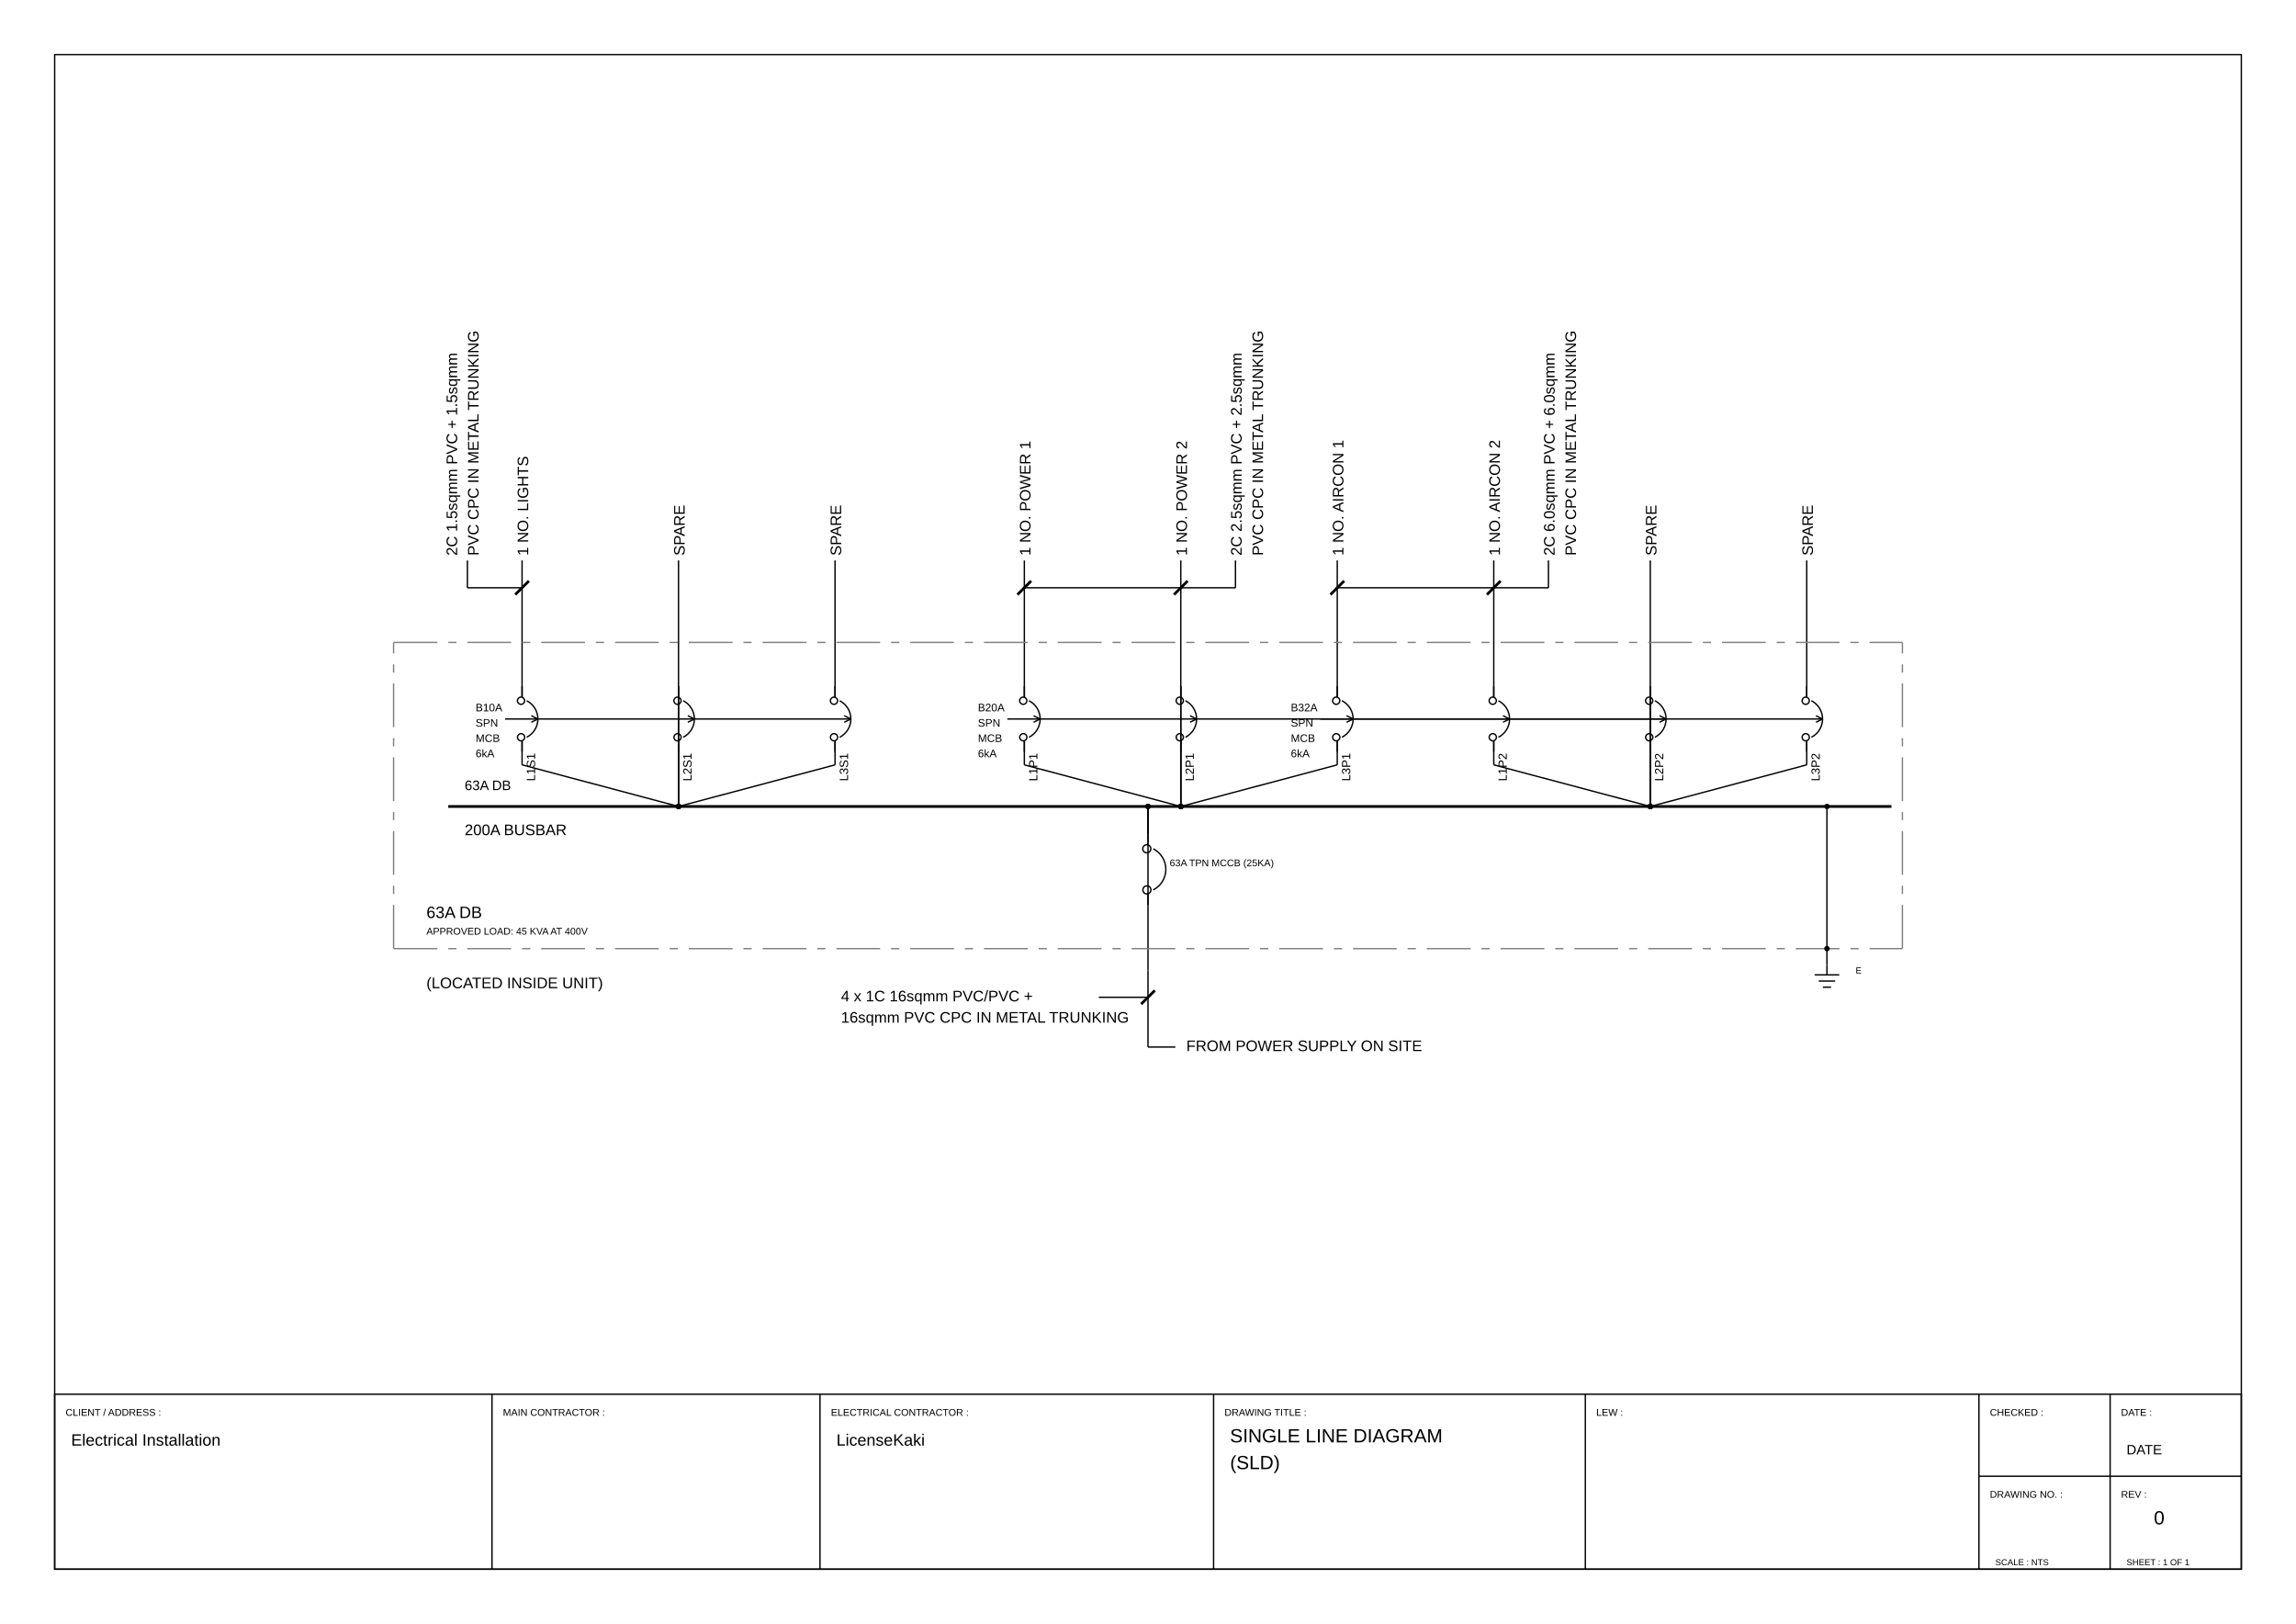
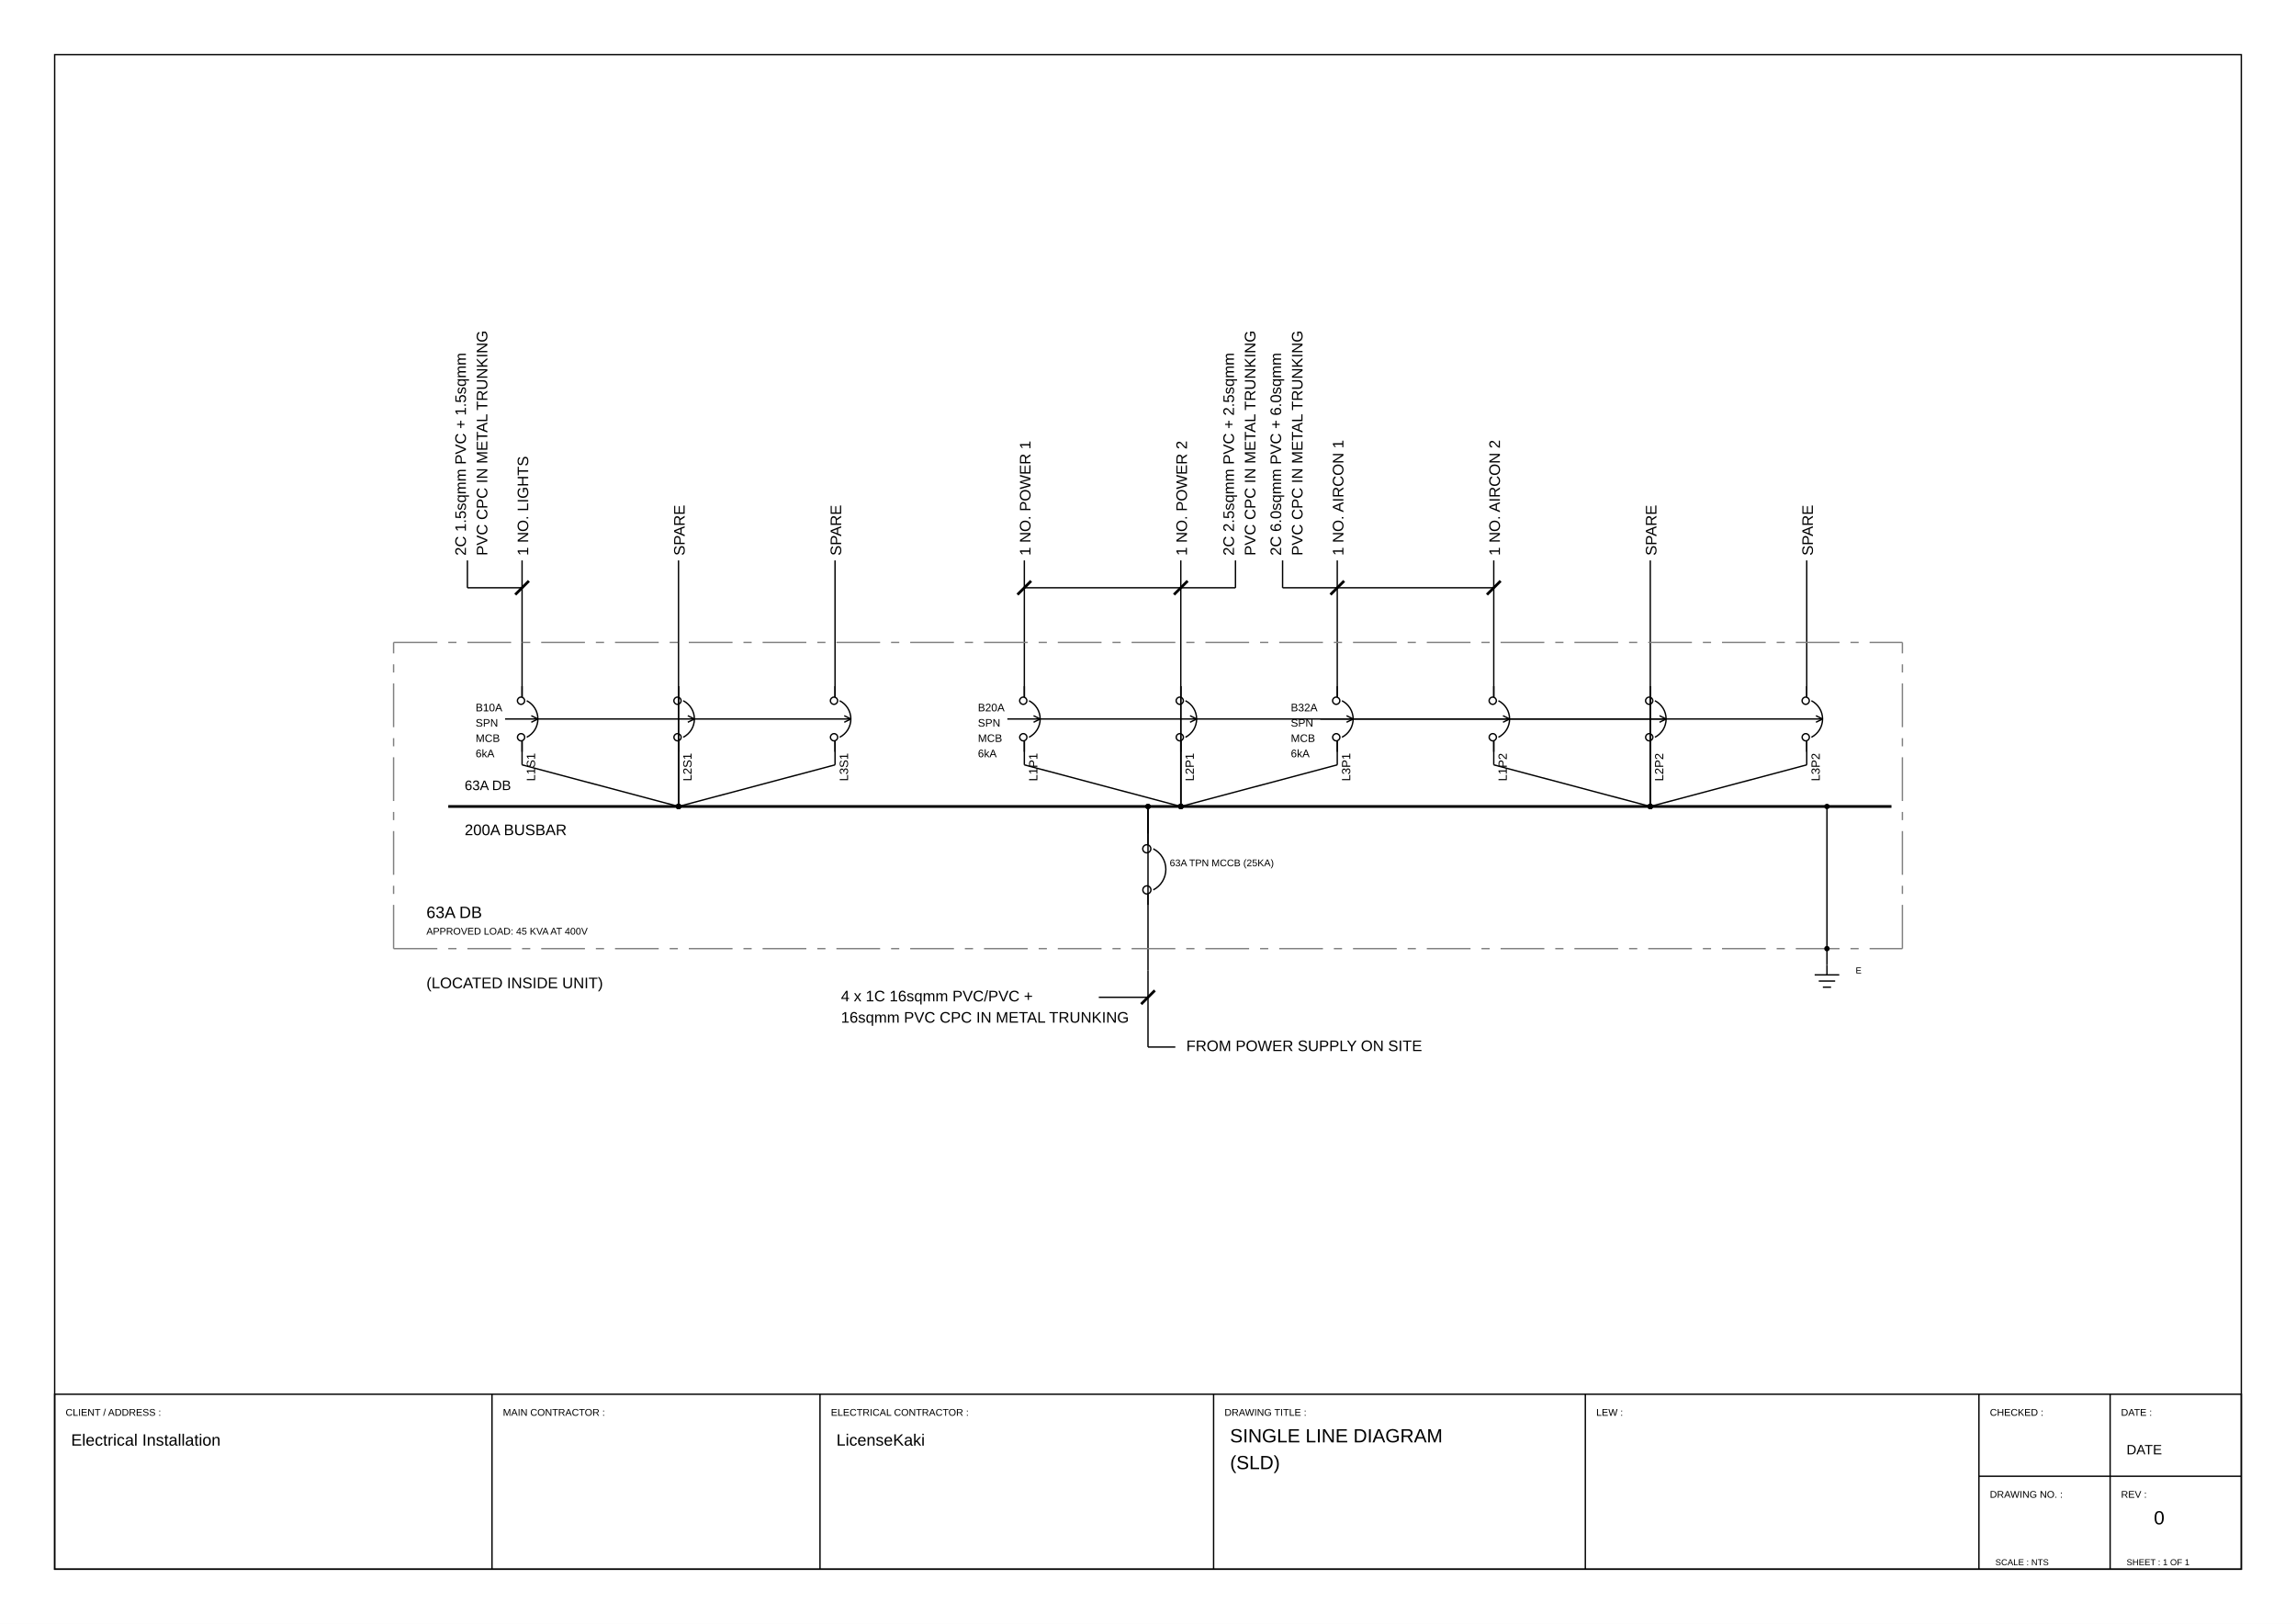
<svg xmlns="http://www.w3.org/2000/svg" viewBox="0 0 420.0 297.0" width="420.0mm" height="297.0mm">
  <rect width="420.0" height="297.0" fill="white" />
  <polygon points="10.00,287.00 410.00,287.00 410.00,10.00 10.00,10.00" stroke="#000000" stroke-width="0.25" fill="none" />
  <polygon points="10.00,287.00 410.00,287.00 410.00,255.00 10.00,255.00" stroke="#000000" stroke-width="0.25" fill="none" />
  <line x1="90.00" y1="255.00" x2="90.00" y2="287.00" stroke="#000000" stroke-width="0.25" fill="none" />
  <line x1="150.00" y1="255.00" x2="150.00" y2="287.00" stroke="#000000" stroke-width="0.25" fill="none" />
  <line x1="222.00" y1="255.00" x2="222.00" y2="287.00" stroke="#000000" stroke-width="0.25" fill="none" />
  <line x1="290.00" y1="255.00" x2="290.00" y2="287.00" stroke="#000000" stroke-width="0.25" fill="none" />
  <line x1="362.00" y1="255.00" x2="362.00" y2="287.00" stroke="#000000" stroke-width="0.25" fill="none" />
  <line x1="362.00" y1="270.00" x2="410.00" y2="270.00" stroke="#000000" stroke-width="0.25" fill="none" />
  <line x1="386.00" y1="255.00" x2="386.00" y2="287.00" stroke="#000000" stroke-width="0.25" fill="none" />
  <text x="12.00" y="258.94" font-family="Arial, Helvetica, sans-serif" font-size="1.8" fill="#000000">CLIENT / ADDRESS :</text>
  <text x="92.00" y="258.94" font-family="Arial, Helvetica, sans-serif" font-size="1.8" fill="#000000">MAIN CONTRACTOR :</text>
  <text x="152.00" y="258.94" font-family="Arial, Helvetica, sans-serif" font-size="1.8" fill="#000000">ELECTRICAL CONTRACTOR :</text>
  <text x="224.00" y="258.94" font-family="Arial, Helvetica, sans-serif" font-size="1.8" fill="#000000">DRAWING TITLE :</text>
  <text x="292.00" y="258.94" font-family="Arial, Helvetica, sans-serif" font-size="1.8" fill="#000000">LEW :</text>
  <text x="364.00" y="258.94" font-family="Arial, Helvetica, sans-serif" font-size="1.8" fill="#000000">CHECKED :</text>
  <text x="388.00" y="258.94" font-family="Arial, Helvetica, sans-serif" font-size="1.8" fill="#000000">DATE :</text>
  <text x="364.00" y="273.94" font-family="Arial, Helvetica, sans-serif" font-size="1.8" fill="#000000">DRAWING NO. :</text>
  <text x="388.00" y="273.94" font-family="Arial, Helvetica, sans-serif" font-size="1.8" fill="#000000">REV :</text>
  <text x="217.00" y="192.24" font-family="Arial, Helvetica, sans-serif" font-size="2.8" fill="#000000">FROM POWER SUPPLY ON SITE</text>
  <text x="153.84" y="183.14" font-family="Arial, Helvetica, sans-serif" font-size="2.8" fill="#000000">
    <tspan x="153.84">4 x 1C 16sqmm PVC/PVC +</tspan>
    <tspan x="153.84" dy="3.9">16sqmm PVC CPC IN METAL TRUNKING</tspan>
  </text>
  <path d="M 210.96,162.76 A 4.22,4.22 0 0,0 210.96,155.24" stroke="#000000" stroke-width="0.25" fill="none" />
  <circle cx="209.78" cy="155.24" r="0.74" stroke="#000000" stroke-width="0.25" fill="none" />
  <circle cx="209.80" cy="162.76" r="0.74" stroke="#000000" stroke-width="0.25" fill="none" />
  <line x1="210.00" y1="163.50" x2="210.00" y2="165.50" stroke="#000000" stroke-width="0.25" fill="none" />
  <line x1="210.00" y1="154.50" x2="210.00" y2="152.50" stroke="#000000" stroke-width="0.25" fill="none" />
  <text x="213.96" y="158.44" font-family="Arial, Helvetica, sans-serif" font-size="1.8" fill="#000000">63A TPN MCCB (25KA)</text>
  <line x1="82.00" y1="147.50" x2="346.00" y2="147.50" stroke="#000000" stroke-width="0.50" fill="none" />
  <text x="85.00" y="144.50" font-family="Arial, Helvetica, sans-serif" font-size="2.5" fill="#000000">63A DB</text>
  <text x="85.00" y="152.74" font-family="Arial, Helvetica, sans-serif" font-size="2.8" fill="#000000">200A BUSBAR</text>
  <text x="97.00" y="143.76" font-family="Arial, Helvetica, sans-serif" font-size="2.2" fill="#000000" transform="rotate(-90.0,97.00,142.88)">L1S1</text>
  <path d="M 96.35,134.84 A 3.75,3.75 0 0,0 96.35,128.16" stroke="#000000" stroke-width="0.25" fill="none" />
  <circle cx="95.31" cy="128.16" r="0.66" stroke="#000000" stroke-width="0.25" fill="none" />
  <circle cx="95.32" cy="134.84" r="0.66" stroke="#000000" stroke-width="0.25" fill="none" />
  <line x1="95.50" y1="135.50" x2="95.50" y2="137.50" stroke="#000000" stroke-width="0.25" fill="none" />
  <line x1="95.50" y1="127.50" x2="95.50" y2="125.50" stroke="#000000" stroke-width="0.25" fill="none" />
  <line x1="92.39" y1="131.50" x2="98.39" y2="131.50" stroke="#000000" stroke-width="0.25" fill="none" />
  <line x1="98.39" y1="131.50" x2="97.19" y2="130.90" stroke="#000000" stroke-width="0.25" fill="none" />
  <line x1="98.39" y1="131.50" x2="97.19" y2="132.10" stroke="#000000" stroke-width="0.25" fill="none" />
  <text x="87.00" y="130.10" font-family="Arial, Helvetica, sans-serif" font-size="2.0" fill="#000000">
    <tspan x="87.00">B10A</tspan>
    <tspan x="87.00" dy="2.8">SPN</tspan>
    <tspan x="87.00" dy="2.8">MCB</tspan>
    <tspan x="87.00" dy="2.8">6kA</tspan>
  </text>
  <text x="95.50" y="102.74" font-family="Arial, Helvetica, sans-serif" font-size="2.8" fill="#000000" transform="rotate(-90.0,95.50,101.62)">1 NO. LIGHTS</text>
  <text x="125.62" y="143.76" font-family="Arial, Helvetica, sans-serif" font-size="2.2" fill="#000000" transform="rotate(-90.0,125.62,142.88)">L2S1</text>
  <path d="M 124.98,134.84 A 3.75,3.75 0 0,0 124.98,128.16" stroke="#000000" stroke-width="0.25" fill="none" />
  <circle cx="123.93" cy="128.16" r="0.66" stroke="#000000" stroke-width="0.25" fill="none" />
  <circle cx="123.94" cy="134.84" r="0.66" stroke="#000000" stroke-width="0.25" fill="none" />
  <line x1="124.12" y1="135.50" x2="124.12" y2="137.50" stroke="#000000" stroke-width="0.25" fill="none" />
  <line x1="124.12" y1="127.50" x2="124.12" y2="125.50" stroke="#000000" stroke-width="0.25" fill="none" />
  <line x1="98.39" y1="131.50" x2="127.02" y2="131.50" stroke="#000000" stroke-width="0.25" fill="none" />
  <line x1="127.02" y1="131.50" x2="125.82" y2="130.90" stroke="#000000" stroke-width="0.25" fill="none" />
  <line x1="127.02" y1="131.50" x2="125.82" y2="132.10" stroke="#000000" stroke-width="0.25" fill="none" />
  <text x="124.12" y="102.74" font-family="Arial, Helvetica, sans-serif" font-size="2.8" fill="#000000" transform="rotate(-90.0,124.12,101.62)">SPARE</text>
  <text x="154.25" y="143.76" font-family="Arial, Helvetica, sans-serif" font-size="2.2" fill="#000000" transform="rotate(-90.0,154.25,142.88)">L3S1</text>
  <path d="M 153.60,134.84 A 3.75,3.75 0 0,0 153.60,128.16" stroke="#000000" stroke-width="0.25" fill="none" />
  <circle cx="152.56" cy="128.16" r="0.66" stroke="#000000" stroke-width="0.25" fill="none" />
  <circle cx="152.57" cy="134.84" r="0.66" stroke="#000000" stroke-width="0.25" fill="none" />
  <line x1="152.75" y1="135.50" x2="152.75" y2="137.50" stroke="#000000" stroke-width="0.25" fill="none" />
  <line x1="152.75" y1="127.50" x2="152.75" y2="125.50" stroke="#000000" stroke-width="0.25" fill="none" />
  <line x1="127.02" y1="131.50" x2="155.64" y2="131.50" stroke="#000000" stroke-width="0.25" fill="none" />
  <line x1="155.64" y1="131.50" x2="154.44" y2="130.90" stroke="#000000" stroke-width="0.25" fill="none" />
  <line x1="155.64" y1="131.50" x2="154.44" y2="132.10" stroke="#000000" stroke-width="0.25" fill="none" />
  <text x="152.75" y="102.74" font-family="Arial, Helvetica, sans-serif" font-size="2.8" fill="#000000" transform="rotate(-90.0,152.75,101.62)">SPARE</text>
  <text x="188.88" y="143.76" font-family="Arial, Helvetica, sans-serif" font-size="2.2" fill="#000000" transform="rotate(-90.0,188.88,142.88)">L1P1</text>
  <path d="M 188.23,134.84 A 3.75,3.75 0 0,0 188.23,128.16" stroke="#000000" stroke-width="0.25" fill="none" />
  <circle cx="187.18" cy="128.16" r="0.66" stroke="#000000" stroke-width="0.25" fill="none" />
  <circle cx="187.19" cy="134.84" r="0.66" stroke="#000000" stroke-width="0.25" fill="none" />
  <line x1="187.38" y1="135.50" x2="187.38" y2="137.50" stroke="#000000" stroke-width="0.25" fill="none" />
  <line x1="187.38" y1="127.50" x2="187.38" y2="125.50" stroke="#000000" stroke-width="0.25" fill="none" />
  <line x1="184.27" y1="131.50" x2="190.27" y2="131.50" stroke="#000000" stroke-width="0.25" fill="none" />
  <line x1="190.27" y1="131.50" x2="189.07" y2="130.90" stroke="#000000" stroke-width="0.25" fill="none" />
  <line x1="190.27" y1="131.50" x2="189.07" y2="132.10" stroke="#000000" stroke-width="0.25" fill="none" />
  <text x="178.88" y="130.10" font-family="Arial, Helvetica, sans-serif" font-size="2.0" fill="#000000">
    <tspan x="178.88">B20A</tspan>
    <tspan x="178.88" dy="2.8">SPN</tspan>
    <tspan x="178.88" dy="2.8">MCB</tspan>
    <tspan x="178.88" dy="2.8">6kA</tspan>
  </text>
  <text x="187.38" y="102.74" font-family="Arial, Helvetica, sans-serif" font-size="2.8" fill="#000000" transform="rotate(-90.0,187.38,101.62)">1 NO. POWER 1</text>
  <text x="217.50" y="143.76" font-family="Arial, Helvetica, sans-serif" font-size="2.2" fill="#000000" transform="rotate(-90.0,217.50,142.88)">L2P1</text>
  <path d="M 216.85,134.84 A 3.75,3.75 0 0,0 216.85,128.16" stroke="#000000" stroke-width="0.25" fill="none" />
  <circle cx="215.81" cy="128.16" r="0.66" stroke="#000000" stroke-width="0.25" fill="none" />
  <circle cx="215.82" cy="134.84" r="0.66" stroke="#000000" stroke-width="0.25" fill="none" />
  <line x1="216.00" y1="135.50" x2="216.00" y2="137.50" stroke="#000000" stroke-width="0.25" fill="none" />
  <line x1="216.00" y1="127.50" x2="216.00" y2="125.50" stroke="#000000" stroke-width="0.25" fill="none" />
  <line x1="190.27" y1="131.50" x2="218.89" y2="131.50" stroke="#000000" stroke-width="0.25" fill="none" />
  <line x1="218.89" y1="131.50" x2="217.69" y2="130.90" stroke="#000000" stroke-width="0.25" fill="none" />
  <line x1="218.89" y1="131.50" x2="217.69" y2="132.10" stroke="#000000" stroke-width="0.25" fill="none" />
  <text x="216.00" y="102.74" font-family="Arial, Helvetica, sans-serif" font-size="2.8" fill="#000000" transform="rotate(-90.0,216.00,101.62)">1 NO. POWER 2</text>
  <text x="246.12" y="143.76" font-family="Arial, Helvetica, sans-serif" font-size="2.2" fill="#000000" transform="rotate(-90.0,246.12,142.88)">L3P1</text>
  <path d="M 245.48,134.84 A 3.75,3.75 0 0,0 245.48,128.16" stroke="#000000" stroke-width="0.25" fill="none" />
  <circle cx="244.43" cy="128.16" r="0.66" stroke="#000000" stroke-width="0.25" fill="none" />
  <circle cx="244.44" cy="134.84" r="0.66" stroke="#000000" stroke-width="0.25" fill="none" />
  <line x1="244.62" y1="135.50" x2="244.62" y2="137.50" stroke="#000000" stroke-width="0.25" fill="none" />
  <line x1="244.62" y1="127.50" x2="244.62" y2="125.50" stroke="#000000" stroke-width="0.25" fill="none" />
  <line x1="241.52" y1="131.50" x2="247.52" y2="131.50" stroke="#000000" stroke-width="0.25" fill="none" />
  <line x1="247.52" y1="131.50" x2="246.32" y2="130.90" stroke="#000000" stroke-width="0.25" fill="none" />
  <line x1="247.52" y1="131.50" x2="246.32" y2="132.10" stroke="#000000" stroke-width="0.25" fill="none" />
  <text x="236.12" y="130.10" font-family="Arial, Helvetica, sans-serif" font-size="2.0" fill="#000000">
    <tspan x="236.12">B32A</tspan>
    <tspan x="236.12" dy="2.8">SPN</tspan>
    <tspan x="236.12" dy="2.8">MCB</tspan>
    <tspan x="236.12" dy="2.8">6kA</tspan>
  </text>
  <text x="244.62" y="102.74" font-family="Arial, Helvetica, sans-serif" font-size="2.8" fill="#000000" transform="rotate(-90.0,244.62,101.62)">1 NO. AIRCON 1</text>
  <text x="274.75" y="143.76" font-family="Arial, Helvetica, sans-serif" font-size="2.2" fill="#000000" transform="rotate(-90.0,274.75,142.88)">L1P2</text>
  <path d="M 274.10,134.84 A 3.75,3.75 0 0,0 274.10,128.16" stroke="#000000" stroke-width="0.25" fill="none" />
  <circle cx="273.06" cy="128.16" r="0.66" stroke="#000000" stroke-width="0.25" fill="none" />
  <circle cx="273.07" cy="134.84" r="0.66" stroke="#000000" stroke-width="0.25" fill="none" />
  <line x1="273.25" y1="135.50" x2="273.25" y2="137.50" stroke="#000000" stroke-width="0.25" fill="none" />
  <line x1="273.25" y1="127.50" x2="273.25" y2="125.50" stroke="#000000" stroke-width="0.25" fill="none" />
  <line x1="247.52" y1="131.50" x2="276.14" y2="131.50" stroke="#000000" stroke-width="0.25" fill="none" />
  <line x1="276.14" y1="131.50" x2="274.94" y2="130.90" stroke="#000000" stroke-width="0.25" fill="none" />
  <line x1="276.14" y1="131.50" x2="274.94" y2="132.10" stroke="#000000" stroke-width="0.25" fill="none" />
  <text x="273.25" y="102.74" font-family="Arial, Helvetica, sans-serif" font-size="2.8" fill="#000000" transform="rotate(-90.0,273.25,101.62)">1 NO. AIRCON 2</text>
  <text x="303.38" y="143.76" font-family="Arial, Helvetica, sans-serif" font-size="2.2" fill="#000000" transform="rotate(-90.0,303.38,142.88)">L2P2</text>
  <path d="M 302.73,134.84 A 3.75,3.75 0 0,0 302.73,128.16" stroke="#000000" stroke-width="0.25" fill="none" />
  <circle cx="301.68" cy="128.16" r="0.66" stroke="#000000" stroke-width="0.25" fill="none" />
  <circle cx="301.69" cy="134.84" r="0.66" stroke="#000000" stroke-width="0.25" fill="none" />
  <line x1="301.88" y1="135.50" x2="301.88" y2="137.50" stroke="#000000" stroke-width="0.25" fill="none" />
  <line x1="301.88" y1="127.50" x2="301.88" y2="125.50" stroke="#000000" stroke-width="0.25" fill="none" />
  <line x1="218.89" y1="131.50" x2="304.77" y2="131.50" stroke="#000000" stroke-width="0.25" fill="none" />
  <line x1="304.77" y1="131.50" x2="303.57" y2="130.90" stroke="#000000" stroke-width="0.25" fill="none" />
  <line x1="304.77" y1="131.50" x2="303.57" y2="132.10" stroke="#000000" stroke-width="0.25" fill="none" />
  <text x="301.88" y="102.74" font-family="Arial, Helvetica, sans-serif" font-size="2.8" fill="#000000" transform="rotate(-90.0,301.88,101.62)">SPARE</text>
  <text x="332.00" y="143.76" font-family="Arial, Helvetica, sans-serif" font-size="2.2" fill="#000000" transform="rotate(-90.0,332.00,142.88)">L3P2</text>
  <path d="M 331.35,134.84 A 3.75,3.75 0 0,0 331.35,128.16" stroke="#000000" stroke-width="0.25" fill="none" />
  <circle cx="330.31" cy="128.16" r="0.66" stroke="#000000" stroke-width="0.25" fill="none" />
  <circle cx="330.32" cy="134.84" r="0.66" stroke="#000000" stroke-width="0.25" fill="none" />
  <line x1="330.50" y1="135.50" x2="330.50" y2="137.50" stroke="#000000" stroke-width="0.25" fill="none" />
  <line x1="330.50" y1="127.50" x2="330.50" y2="125.50" stroke="#000000" stroke-width="0.25" fill="none" />
  <line x1="276.14" y1="131.50" x2="333.39" y2="131.50" stroke="#000000" stroke-width="0.25" fill="none" />
  <line x1="333.39" y1="131.50" x2="332.19" y2="130.90" stroke="#000000" stroke-width="0.25" fill="none" />
  <line x1="333.39" y1="131.50" x2="332.19" y2="132.10" stroke="#000000" stroke-width="0.25" fill="none" />
  <text x="330.50" y="102.74" font-family="Arial, Helvetica, sans-serif" font-size="2.8" fill="#000000" transform="rotate(-90.0,330.50,101.62)">SPARE</text>
-   <text x="82.50" y="102.74" font-family="Arial, Helvetica, sans-serif" font-size="2.8" fill="#000000" transform="rotate(-90.0,82.50,101.62)">2C 1.5sqmm PVC + 1.5sqmm</text>
-   <text x="86.42" y="102.74" font-family="Arial, Helvetica, sans-serif" font-size="2.8" fill="#000000" transform="rotate(-90.0,86.42,101.62)">PVC CPC IN METAL TRUNKING</text>
-   <text x="226.00" y="102.74" font-family="Arial, Helvetica, sans-serif" font-size="2.8" fill="#000000" transform="rotate(-90.0,226.00,101.62)">2C 2.5sqmm PVC + 2.5sqmm</text>
-   <text x="229.92" y="102.74" font-family="Arial, Helvetica, sans-serif" font-size="2.8" fill="#000000" transform="rotate(-90.0,229.92,101.62)">PVC CPC IN METAL TRUNKING</text>
-   <text x="283.25" y="102.74" font-family="Arial, Helvetica, sans-serif" font-size="2.8" fill="#000000" transform="rotate(-90.0,283.25,101.62)">2C 6.0sqmm PVC + 6.0sqmm</text>
-   <text x="287.17" y="102.74" font-family="Arial, Helvetica, sans-serif" font-size="2.8" fill="#000000" transform="rotate(-90.0,287.17,101.62)">PVC CPC IN METAL TRUNKING</text>
+   <text x="84.10" y="102.74" font-family="Arial, Helvetica, sans-serif" font-size="2.8" fill="#000000" transform="rotate(-90.0,84.10,101.62)">2C 1.5sqmm PVC + 1.5sqmm</text>
+   <text x="88.02" y="102.74" font-family="Arial, Helvetica, sans-serif" font-size="2.8" fill="#000000" transform="rotate(-90.0,88.02,101.62)">PVC CPC IN METAL TRUNKING</text>
+   <text x="224.60" y="102.74" font-family="Arial, Helvetica, sans-serif" font-size="2.8" fill="#000000" transform="rotate(-90.0,224.60,101.62)">2C 2.5sqmm PVC + 2.5sqmm</text>
+   <text x="228.52" y="102.74" font-family="Arial, Helvetica, sans-serif" font-size="2.8" fill="#000000" transform="rotate(-90.0,228.52,101.62)">PVC CPC IN METAL TRUNKING</text>
+   <text x="233.22" y="102.74" font-family="Arial, Helvetica, sans-serif" font-size="2.8" fill="#000000" transform="rotate(-90.0,233.22,101.62)">2C 6.0sqmm PVC + 6.0sqmm</text>
+   <text x="237.14" y="102.74" font-family="Arial, Helvetica, sans-serif" font-size="2.8" fill="#000000" transform="rotate(-90.0,237.14,101.62)">PVC CPC IN METAL TRUNKING</text>
  <text x="78.00" y="167.90" font-family="Arial, Helvetica, sans-serif" font-size="3.0" fill="#000000">63A DB</text>
  <text x="78.00" y="170.94" font-family="Arial, Helvetica, sans-serif" font-size="1.8" fill="#000000">APPROVED LOAD: 45 KVA AT 400V</text>
  <text x="78.00" y="180.74" font-family="Arial, Helvetica, sans-serif" font-size="2.8" fill="#000000">(LOCATED INSIDE UNIT)</text>
  <line x1="334.20" y1="176.50" x2="334.20" y2="178.30" stroke="#000000" stroke-width="0.25" fill="none" />
  <line x1="331.95" y1="178.30" x2="336.45" y2="178.30" stroke="#000000" stroke-width="0.25" fill="none" />
  <line x1="332.70" y1="179.43" x2="335.70" y2="179.43" stroke="#000000" stroke-width="0.25" fill="none" />
  <line x1="333.45" y1="180.55" x2="334.95" y2="180.55" stroke="#000000" stroke-width="0.25" fill="none" />
  <text x="339.45" y="178.03" font-family="Arial, Helvetica, sans-serif" font-size="1.6" fill="#000000">E</text>
  <line x1="210.00" y1="191.50" x2="215.00" y2="191.50" stroke="#000000" stroke-width="0.25" fill="none" />
  <line x1="210.00" y1="191.50" x2="210.00" y2="177.50" stroke="#000000" stroke-width="0.25" fill="none" />
  <line x1="210.00" y1="177.50" x2="210.00" y2="163.50" stroke="#000000" stroke-width="0.25" fill="none" />
  <line x1="210.00" y1="147.50" x2="210.00" y2="163.50" stroke="#000000" stroke-width="0.25" fill="none" />
  <line x1="210.00" y1="147.50" x2="210.00" y2="152.50" stroke="#000000" stroke-width="0.25" fill="none" />
  <line x1="210.00" y1="152.50" x2="210.00" y2="147.50" stroke="#000000" stroke-width="0.25" fill="none" />
  <line x1="95.50" y1="139.89" x2="95.50" y2="135.50" stroke="#000000" stroke-width="0.25" fill="none" />
  <line x1="95.50" y1="127.50" x2="95.50" y2="125.50" stroke="#000000" stroke-width="0.25" fill="none" />
  <line x1="95.50" y1="125.50" x2="95.50" y2="102.50" stroke="#000000" stroke-width="0.25" fill="none" />
  <line x1="124.12" y1="147.50" x2="124.12" y2="135.50" stroke="#000000" stroke-width="0.25" fill="none" />
  <line x1="124.12" y1="147.50" x2="124.12" y2="125.50" stroke="#000000" stroke-width="0.25" fill="none" />
  <line x1="124.12" y1="147.50" x2="124.12" y2="102.50" stroke="#000000" stroke-width="0.25" fill="none" />
  <line x1="152.75" y1="139.89" x2="152.75" y2="135.50" stroke="#000000" stroke-width="0.25" fill="none" />
  <line x1="152.75" y1="127.50" x2="152.75" y2="125.50" stroke="#000000" stroke-width="0.25" fill="none" />
  <line x1="152.75" y1="125.50" x2="152.75" y2="102.50" stroke="#000000" stroke-width="0.25" fill="none" />
  <line x1="187.38" y1="139.89" x2="187.38" y2="135.50" stroke="#000000" stroke-width="0.25" fill="none" />
  <line x1="187.38" y1="127.50" x2="187.38" y2="125.50" stroke="#000000" stroke-width="0.25" fill="none" />
  <line x1="187.38" y1="125.50" x2="187.38" y2="102.50" stroke="#000000" stroke-width="0.25" fill="none" />
  <line x1="216.00" y1="147.50" x2="216.00" y2="135.50" stroke="#000000" stroke-width="0.25" fill="none" />
  <line x1="216.00" y1="147.50" x2="216.00" y2="125.50" stroke="#000000" stroke-width="0.25" fill="none" />
  <line x1="216.00" y1="147.50" x2="216.00" y2="102.50" stroke="#000000" stroke-width="0.25" fill="none" />
  <line x1="244.62" y1="139.89" x2="244.62" y2="135.50" stroke="#000000" stroke-width="0.25" fill="none" />
  <line x1="244.62" y1="127.50" x2="244.62" y2="125.50" stroke="#000000" stroke-width="0.25" fill="none" />
  <line x1="244.62" y1="125.50" x2="244.62" y2="102.50" stroke="#000000" stroke-width="0.25" fill="none" />
  <line x1="273.25" y1="139.89" x2="273.25" y2="135.50" stroke="#000000" stroke-width="0.25" fill="none" />
  <line x1="273.25" y1="127.50" x2="273.25" y2="125.50" stroke="#000000" stroke-width="0.25" fill="none" />
  <line x1="273.25" y1="125.50" x2="273.25" y2="102.50" stroke="#000000" stroke-width="0.25" fill="none" />
  <line x1="301.88" y1="147.50" x2="301.88" y2="135.50" stroke="#000000" stroke-width="0.25" fill="none" />
  <line x1="301.88" y1="147.50" x2="301.88" y2="125.50" stroke="#000000" stroke-width="0.25" fill="none" />
  <line x1="301.88" y1="147.50" x2="301.88" y2="102.50" stroke="#000000" stroke-width="0.25" fill="none" />
  <line x1="330.50" y1="139.89" x2="330.50" y2="135.50" stroke="#000000" stroke-width="0.25" fill="none" />
  <line x1="330.50" y1="127.50" x2="330.50" y2="125.50" stroke="#000000" stroke-width="0.25" fill="none" />
  <line x1="330.50" y1="125.50" x2="330.50" y2="102.50" stroke="#000000" stroke-width="0.25" fill="none" />
  <line x1="85.50" y1="107.50" x2="85.50" y2="102.50" stroke="#000000" stroke-width="0.25" fill="none" />
  <line x1="226.00" y1="107.50" x2="226.00" y2="102.50" stroke="#000000" stroke-width="0.25" fill="none" />
-   <line x1="283.25" y1="107.50" x2="283.25" y2="102.50" stroke="#000000" stroke-width="0.25" fill="none" />
+   <line x1="234.62" y1="107.50" x2="234.62" y2="102.50" stroke="#000000" stroke-width="0.25" fill="none" />
  <line x1="334.20" y1="147.50" x2="334.20" y2="176.50" stroke="#000000" stroke-width="0.25" fill="none" />
  <line x1="208.75" y1="183.65" x2="211.25" y2="181.15" stroke="#000000" stroke-width="0.50" fill="none" />
  <line x1="94.25" y1="108.75" x2="96.75" y2="106.25" stroke="#000000" stroke-width="0.50" fill="none" />
  <line x1="186.12" y1="108.75" x2="188.62" y2="106.25" stroke="#000000" stroke-width="0.50" fill="none" />
  <line x1="214.75" y1="108.75" x2="217.25" y2="106.25" stroke="#000000" stroke-width="0.50" fill="none" />
  <line x1="243.38" y1="108.75" x2="245.88" y2="106.25" stroke="#000000" stroke-width="0.50" fill="none" />
  <line x1="272.00" y1="108.75" x2="274.50" y2="106.25" stroke="#000000" stroke-width="0.50" fill="none" />
  <line x1="210.00" y1="182.40" x2="201.00" y2="182.40" stroke="#000000" stroke-width="0.25" fill="none" />
  <line x1="85.50" y1="107.50" x2="95.50" y2="107.50" stroke="#000000" stroke-width="0.25" fill="none" />
  <line x1="187.38" y1="107.50" x2="226.00" y2="107.50" stroke="#000000" stroke-width="0.25" fill="none" />
-   <line x1="244.62" y1="107.50" x2="283.25" y2="107.50" stroke="#000000" stroke-width="0.25" fill="none" />
+   <line x1="234.62" y1="107.50" x2="273.25" y2="107.50" stroke="#000000" stroke-width="0.25" fill="none" />
  <line x1="124.12" y1="147.50" x2="95.50" y2="139.89" stroke="#000000" stroke-width="0.25" fill="none" />
  <line x1="124.12" y1="147.50" x2="152.75" y2="139.89" stroke="#000000" stroke-width="0.25" fill="none" />
  <line x1="216.00" y1="147.50" x2="187.38" y2="139.89" stroke="#000000" stroke-width="0.25" fill="none" />
  <line x1="216.00" y1="147.50" x2="244.62" y2="139.89" stroke="#000000" stroke-width="0.25" fill="none" />
  <line x1="301.88" y1="147.50" x2="273.25" y2="139.89" stroke="#000000" stroke-width="0.25" fill="none" />
  <line x1="301.88" y1="147.50" x2="330.50" y2="139.89" stroke="#000000" stroke-width="0.25" fill="none" />
  <line x1="72.00" y1="173.50" x2="80.00" y2="173.50" stroke="#808080" stroke-width="0.25" fill="none" />
  <line x1="82.00" y1="173.50" x2="83.50" y2="173.50" stroke="#808080" stroke-width="0.25" fill="none" />
  <line x1="85.50" y1="173.50" x2="93.50" y2="173.50" stroke="#808080" stroke-width="0.25" fill="none" />
  <line x1="95.50" y1="173.50" x2="97.00" y2="173.50" stroke="#808080" stroke-width="0.25" fill="none" />
  <line x1="99.00" y1="173.50" x2="107.00" y2="173.50" stroke="#808080" stroke-width="0.25" fill="none" />
  <line x1="109.00" y1="173.50" x2="110.50" y2="173.50" stroke="#808080" stroke-width="0.25" fill="none" />
  <line x1="112.50" y1="173.50" x2="120.50" y2="173.50" stroke="#808080" stroke-width="0.25" fill="none" />
  <line x1="122.50" y1="173.50" x2="124.00" y2="173.50" stroke="#808080" stroke-width="0.25" fill="none" />
  <line x1="126.00" y1="173.50" x2="134.00" y2="173.50" stroke="#808080" stroke-width="0.25" fill="none" />
  <line x1="136.00" y1="173.50" x2="137.50" y2="173.50" stroke="#808080" stroke-width="0.25" fill="none" />
  <line x1="139.50" y1="173.50" x2="147.50" y2="173.50" stroke="#808080" stroke-width="0.25" fill="none" />
  <line x1="149.50" y1="173.50" x2="151.00" y2="173.50" stroke="#808080" stroke-width="0.25" fill="none" />
  <line x1="153.00" y1="173.50" x2="161.00" y2="173.50" stroke="#808080" stroke-width="0.25" fill="none" />
  <line x1="163.00" y1="173.50" x2="164.50" y2="173.50" stroke="#808080" stroke-width="0.25" fill="none" />
  <line x1="166.50" y1="173.50" x2="174.50" y2="173.50" stroke="#808080" stroke-width="0.25" fill="none" />
  <line x1="176.50" y1="173.50" x2="178.00" y2="173.50" stroke="#808080" stroke-width="0.25" fill="none" />
  <line x1="180.00" y1="173.50" x2="188.00" y2="173.50" stroke="#808080" stroke-width="0.25" fill="none" />
  <line x1="190.00" y1="173.50" x2="191.50" y2="173.50" stroke="#808080" stroke-width="0.25" fill="none" />
  <line x1="193.50" y1="173.50" x2="201.50" y2="173.50" stroke="#808080" stroke-width="0.25" fill="none" />
  <line x1="203.50" y1="173.50" x2="205.00" y2="173.50" stroke="#808080" stroke-width="0.25" fill="none" />
  <line x1="207.00" y1="173.50" x2="215.00" y2="173.50" stroke="#808080" stroke-width="0.25" fill="none" />
  <line x1="217.00" y1="173.50" x2="218.50" y2="173.50" stroke="#808080" stroke-width="0.25" fill="none" />
  <line x1="220.50" y1="173.50" x2="228.50" y2="173.50" stroke="#808080" stroke-width="0.25" fill="none" />
  <line x1="230.50" y1="173.50" x2="232.00" y2="173.50" stroke="#808080" stroke-width="0.25" fill="none" />
  <line x1="234.00" y1="173.50" x2="242.00" y2="173.50" stroke="#808080" stroke-width="0.25" fill="none" />
  <line x1="244.00" y1="173.50" x2="245.50" y2="173.50" stroke="#808080" stroke-width="0.25" fill="none" />
  <line x1="247.50" y1="173.50" x2="255.50" y2="173.50" stroke="#808080" stroke-width="0.25" fill="none" />
  <line x1="257.50" y1="173.50" x2="259.00" y2="173.50" stroke="#808080" stroke-width="0.25" fill="none" />
  <line x1="261.00" y1="173.50" x2="269.00" y2="173.50" stroke="#808080" stroke-width="0.25" fill="none" />
  <line x1="271.00" y1="173.50" x2="272.50" y2="173.50" stroke="#808080" stroke-width="0.25" fill="none" />
  <line x1="274.50" y1="173.50" x2="282.50" y2="173.50" stroke="#808080" stroke-width="0.25" fill="none" />
  <line x1="284.50" y1="173.50" x2="286.00" y2="173.50" stroke="#808080" stroke-width="0.25" fill="none" />
  <line x1="288.00" y1="173.50" x2="296.00" y2="173.50" stroke="#808080" stroke-width="0.25" fill="none" />
  <line x1="298.00" y1="173.50" x2="299.50" y2="173.50" stroke="#808080" stroke-width="0.25" fill="none" />
  <line x1="301.50" y1="173.50" x2="309.50" y2="173.50" stroke="#808080" stroke-width="0.25" fill="none" />
  <line x1="311.50" y1="173.50" x2="313.00" y2="173.50" stroke="#808080" stroke-width="0.25" fill="none" />
  <line x1="315.00" y1="173.50" x2="323.00" y2="173.50" stroke="#808080" stroke-width="0.25" fill="none" />
  <line x1="325.00" y1="173.50" x2="326.50" y2="173.50" stroke="#808080" stroke-width="0.25" fill="none" />
  <line x1="328.50" y1="173.50" x2="336.50" y2="173.50" stroke="#808080" stroke-width="0.25" fill="none" />
  <line x1="338.50" y1="173.50" x2="340.00" y2="173.50" stroke="#808080" stroke-width="0.25" fill="none" />
  <line x1="342.00" y1="173.50" x2="348.00" y2="173.50" stroke="#808080" stroke-width="0.25" fill="none" />
  <line x1="72.00" y1="117.50" x2="80.00" y2="117.50" stroke="#808080" stroke-width="0.25" fill="none" />
  <line x1="82.00" y1="117.50" x2="83.50" y2="117.50" stroke="#808080" stroke-width="0.25" fill="none" />
  <line x1="85.50" y1="117.50" x2="93.50" y2="117.50" stroke="#808080" stroke-width="0.25" fill="none" />
  <line x1="95.50" y1="117.50" x2="97.00" y2="117.50" stroke="#808080" stroke-width="0.25" fill="none" />
  <line x1="99.00" y1="117.50" x2="107.00" y2="117.50" stroke="#808080" stroke-width="0.25" fill="none" />
  <line x1="109.00" y1="117.50" x2="110.50" y2="117.50" stroke="#808080" stroke-width="0.25" fill="none" />
  <line x1="112.50" y1="117.50" x2="120.50" y2="117.50" stroke="#808080" stroke-width="0.25" fill="none" />
  <line x1="122.50" y1="117.50" x2="124.00" y2="117.50" stroke="#808080" stroke-width="0.25" fill="none" />
  <line x1="126.00" y1="117.50" x2="134.00" y2="117.50" stroke="#808080" stroke-width="0.25" fill="none" />
  <line x1="136.00" y1="117.50" x2="137.50" y2="117.50" stroke="#808080" stroke-width="0.25" fill="none" />
  <line x1="139.50" y1="117.50" x2="147.50" y2="117.50" stroke="#808080" stroke-width="0.25" fill="none" />
  <line x1="149.50" y1="117.50" x2="151.00" y2="117.50" stroke="#808080" stroke-width="0.25" fill="none" />
  <line x1="153.00" y1="117.50" x2="161.00" y2="117.50" stroke="#808080" stroke-width="0.25" fill="none" />
  <line x1="163.00" y1="117.50" x2="164.50" y2="117.50" stroke="#808080" stroke-width="0.25" fill="none" />
  <line x1="166.50" y1="117.50" x2="174.50" y2="117.50" stroke="#808080" stroke-width="0.25" fill="none" />
  <line x1="176.50" y1="117.50" x2="178.00" y2="117.50" stroke="#808080" stroke-width="0.25" fill="none" />
  <line x1="180.00" y1="117.50" x2="188.00" y2="117.50" stroke="#808080" stroke-width="0.25" fill="none" />
  <line x1="190.00" y1="117.50" x2="191.50" y2="117.50" stroke="#808080" stroke-width="0.25" fill="none" />
  <line x1="193.50" y1="117.50" x2="201.50" y2="117.50" stroke="#808080" stroke-width="0.25" fill="none" />
  <line x1="203.50" y1="117.50" x2="205.00" y2="117.50" stroke="#808080" stroke-width="0.25" fill="none" />
  <line x1="207.00" y1="117.50" x2="215.00" y2="117.50" stroke="#808080" stroke-width="0.25" fill="none" />
  <line x1="217.00" y1="117.50" x2="218.50" y2="117.50" stroke="#808080" stroke-width="0.25" fill="none" />
  <line x1="220.50" y1="117.50" x2="228.50" y2="117.50" stroke="#808080" stroke-width="0.25" fill="none" />
  <line x1="230.50" y1="117.50" x2="232.00" y2="117.50" stroke="#808080" stroke-width="0.25" fill="none" />
  <line x1="234.00" y1="117.50" x2="242.00" y2="117.50" stroke="#808080" stroke-width="0.25" fill="none" />
  <line x1="244.00" y1="117.50" x2="245.50" y2="117.50" stroke="#808080" stroke-width="0.25" fill="none" />
  <line x1="247.50" y1="117.50" x2="255.50" y2="117.50" stroke="#808080" stroke-width="0.25" fill="none" />
  <line x1="257.50" y1="117.50" x2="259.00" y2="117.50" stroke="#808080" stroke-width="0.25" fill="none" />
  <line x1="261.00" y1="117.50" x2="269.00" y2="117.50" stroke="#808080" stroke-width="0.25" fill="none" />
  <line x1="271.00" y1="117.50" x2="272.50" y2="117.50" stroke="#808080" stroke-width="0.25" fill="none" />
  <line x1="274.50" y1="117.50" x2="282.50" y2="117.50" stroke="#808080" stroke-width="0.25" fill="none" />
  <line x1="284.50" y1="117.50" x2="286.00" y2="117.50" stroke="#808080" stroke-width="0.25" fill="none" />
  <line x1="288.00" y1="117.50" x2="296.00" y2="117.50" stroke="#808080" stroke-width="0.25" fill="none" />
  <line x1="298.00" y1="117.50" x2="299.50" y2="117.50" stroke="#808080" stroke-width="0.25" fill="none" />
  <line x1="301.50" y1="117.50" x2="309.50" y2="117.50" stroke="#808080" stroke-width="0.25" fill="none" />
  <line x1="311.50" y1="117.50" x2="313.00" y2="117.50" stroke="#808080" stroke-width="0.25" fill="none" />
  <line x1="315.00" y1="117.50" x2="323.00" y2="117.50" stroke="#808080" stroke-width="0.25" fill="none" />
  <line x1="325.00" y1="117.50" x2="326.50" y2="117.50" stroke="#808080" stroke-width="0.25" fill="none" />
  <line x1="328.50" y1="117.50" x2="336.50" y2="117.50" stroke="#808080" stroke-width="0.25" fill="none" />
  <line x1="338.50" y1="117.50" x2="340.00" y2="117.50" stroke="#808080" stroke-width="0.25" fill="none" />
  <line x1="342.00" y1="117.50" x2="348.00" y2="117.50" stroke="#808080" stroke-width="0.25" fill="none" />
  <line x1="72.00" y1="173.50" x2="72.00" y2="165.50" stroke="#808080" stroke-width="0.25" fill="none" />
  <line x1="72.00" y1="163.50" x2="72.00" y2="162.00" stroke="#808080" stroke-width="0.25" fill="none" />
  <line x1="72.00" y1="160.00" x2="72.00" y2="152.00" stroke="#808080" stroke-width="0.25" fill="none" />
  <line x1="72.00" y1="150.00" x2="72.00" y2="148.50" stroke="#808080" stroke-width="0.25" fill="none" />
  <line x1="72.00" y1="146.50" x2="72.00" y2="138.50" stroke="#808080" stroke-width="0.25" fill="none" />
  <line x1="72.00" y1="136.50" x2="72.00" y2="135.00" stroke="#808080" stroke-width="0.25" fill="none" />
  <line x1="72.00" y1="133.00" x2="72.00" y2="125.00" stroke="#808080" stroke-width="0.25" fill="none" />
  <line x1="72.00" y1="123.00" x2="72.00" y2="121.50" stroke="#808080" stroke-width="0.25" fill="none" />
  <line x1="72.00" y1="119.50" x2="72.00" y2="117.50" stroke="#808080" stroke-width="0.25" fill="none" />
  <line x1="348.00" y1="173.50" x2="348.00" y2="165.50" stroke="#808080" stroke-width="0.25" fill="none" />
  <line x1="348.00" y1="163.50" x2="348.00" y2="162.00" stroke="#808080" stroke-width="0.25" fill="none" />
  <line x1="348.00" y1="160.00" x2="348.00" y2="152.00" stroke="#808080" stroke-width="0.25" fill="none" />
  <line x1="348.00" y1="150.00" x2="348.00" y2="148.50" stroke="#808080" stroke-width="0.25" fill="none" />
  <line x1="348.00" y1="146.50" x2="348.00" y2="138.50" stroke="#808080" stroke-width="0.25" fill="none" />
  <line x1="348.00" y1="136.50" x2="348.00" y2="135.00" stroke="#808080" stroke-width="0.25" fill="none" />
  <line x1="348.00" y1="133.00" x2="348.00" y2="125.00" stroke="#808080" stroke-width="0.25" fill="none" />
  <line x1="348.00" y1="123.00" x2="348.00" y2="121.50" stroke="#808080" stroke-width="0.25" fill="none" />
  <line x1="348.00" y1="119.50" x2="348.00" y2="117.50" stroke="#808080" stroke-width="0.25" fill="none" />
  <circle cx="124.12" cy="147.50" r="0.50" fill="rgb(0,0,0)" stroke="none" />
  <circle cx="124.12" cy="147.50" r="0.50" fill="rgb(0,0,0)" stroke="none" />
  <circle cx="124.12" cy="147.50" r="0.50" fill="rgb(0,0,0)" stroke="none" />
  <circle cx="216.00" cy="147.50" r="0.50" fill="rgb(0,0,0)" stroke="none" />
  <circle cx="216.00" cy="147.50" r="0.50" fill="rgb(0,0,0)" stroke="none" />
  <circle cx="216.00" cy="147.50" r="0.50" fill="rgb(0,0,0)" stroke="none" />
  <circle cx="301.88" cy="147.50" r="0.50" fill="rgb(0,0,0)" stroke="none" />
  <circle cx="301.88" cy="147.50" r="0.50" fill="rgb(0,0,0)" stroke="none" />
  <circle cx="301.88" cy="147.50" r="0.50" fill="rgb(0,0,0)" stroke="none" />
  <circle cx="334.20" cy="173.50" r="0.50" fill="rgb(0,0,0)" stroke="none" />
  <circle cx="210.00" cy="147.50" r="0.50" fill="rgb(0,0,0)" stroke="none" />
  <circle cx="210.00" cy="147.50" r="0.50" fill="rgb(0,0,0)" stroke="none" />
  <circle cx="124.12" cy="147.50" r="0.50" fill="rgb(0,0,0)" stroke="none" />
  <circle cx="124.12" cy="147.50" r="0.50" fill="rgb(0,0,0)" stroke="none" />
  <circle cx="216.00" cy="147.50" r="0.50" fill="rgb(0,0,0)" stroke="none" />
  <circle cx="216.00" cy="147.50" r="0.50" fill="rgb(0,0,0)" stroke="none" />
  <circle cx="301.88" cy="147.50" r="0.50" fill="rgb(0,0,0)" stroke="none" />
  <circle cx="301.88" cy="147.50" r="0.50" fill="rgb(0,0,0)" stroke="none" />
  <circle cx="334.20" cy="147.50" r="0.50" fill="rgb(0,0,0)" stroke="none" />
  <text x="13.00" y="264.40" font-family="Arial, Helvetica, sans-serif" font-size="3.0" fill="#000000">Electrical Installation</text>
  <text x="153.00" y="264.40" font-family="Arial, Helvetica, sans-serif" font-size="3.0" fill="#000000">LicenseKaki</text>
  <text x="225.00" y="263.80" font-family="Arial, Helvetica, sans-serif" font-size="3.5" fill="#000000">
    <tspan x="225.00">SINGLE LINE DIAGRAM</tspan>
    <tspan x="225.00" dy="4.9">(SLD)</tspan>
  </text>
  <text x="389.00" y="266.00" font-family="Arial, Helvetica, sans-serif" font-size="2.5" fill="#000000">DATE</text>
  <text x="365.00" y="278.00" font-family="Arial, Helvetica, sans-serif" font-size="2.5" fill="#000000" />
  <text x="394.00" y="278.80" font-family="Arial, Helvetica, sans-serif" font-size="3.5" fill="#000000">0</text>
  <text x="365.00" y="286.28" font-family="Arial, Helvetica, sans-serif" font-size="1.6" fill="#000000">SCALE : NTS</text>
  <text x="389.00" y="286.28" font-family="Arial, Helvetica, sans-serif" font-size="1.6" fill="#000000">SHEET : 1 OF 1</text>
</svg>
